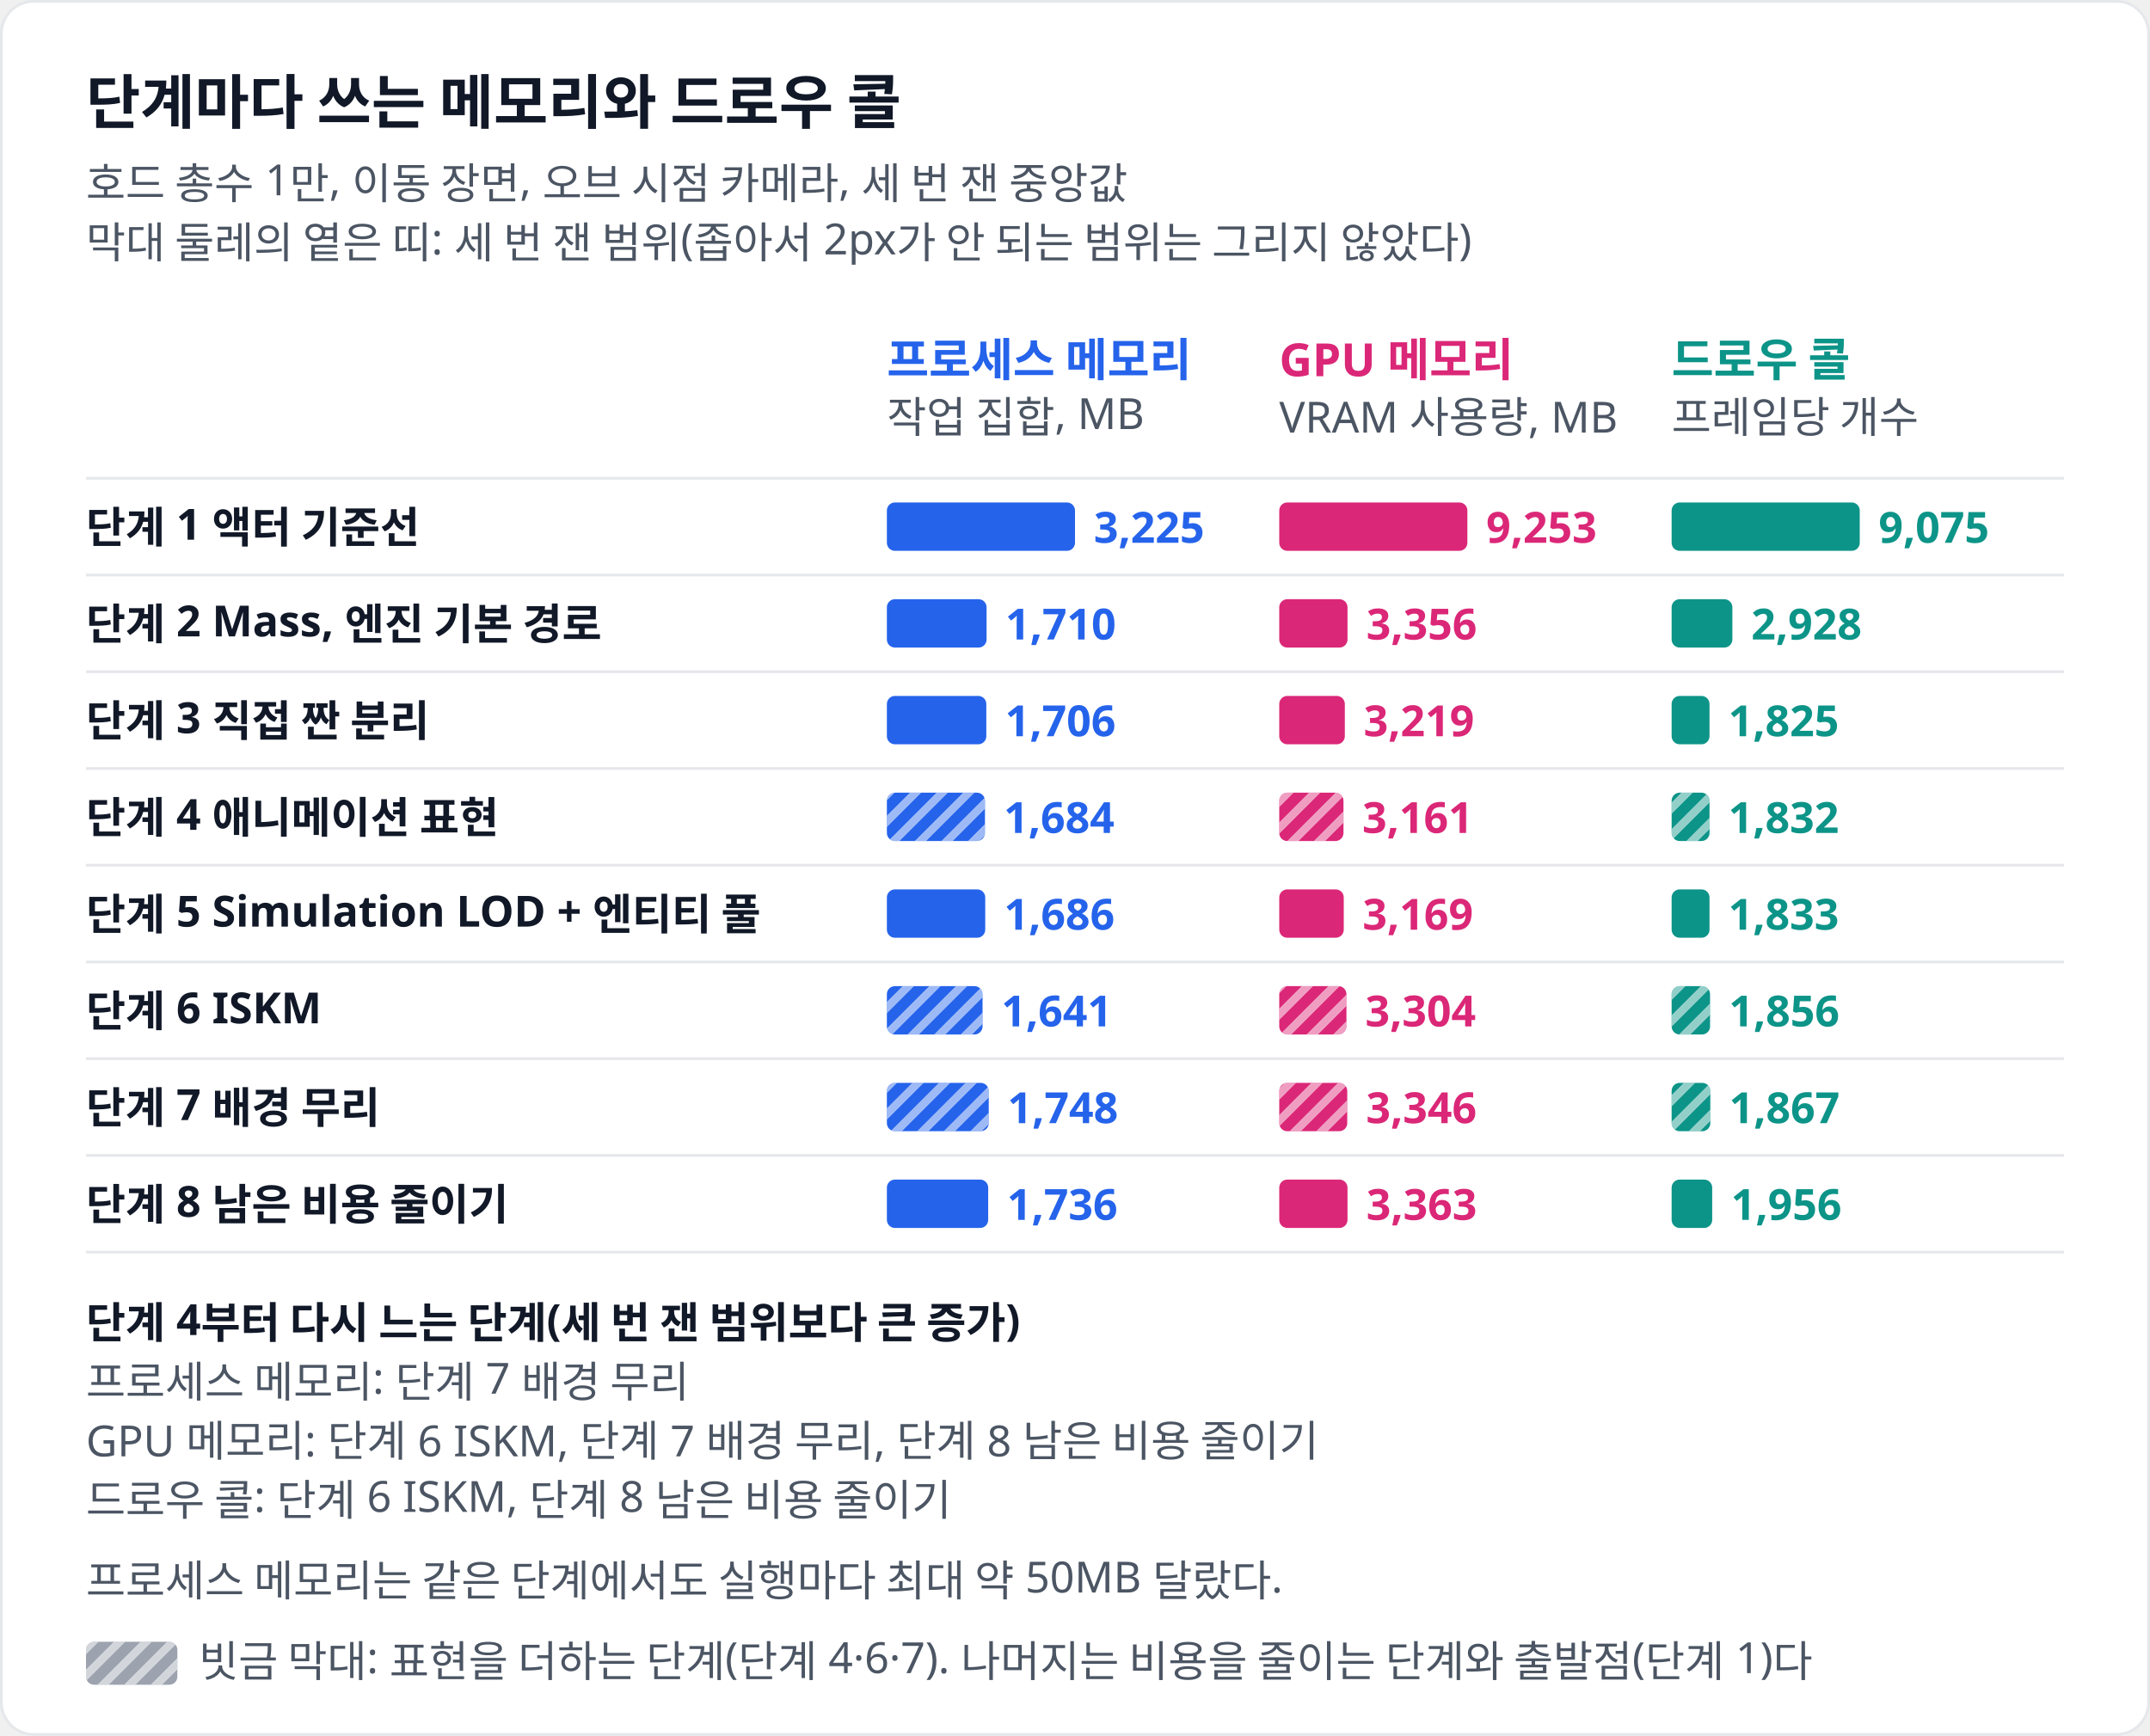
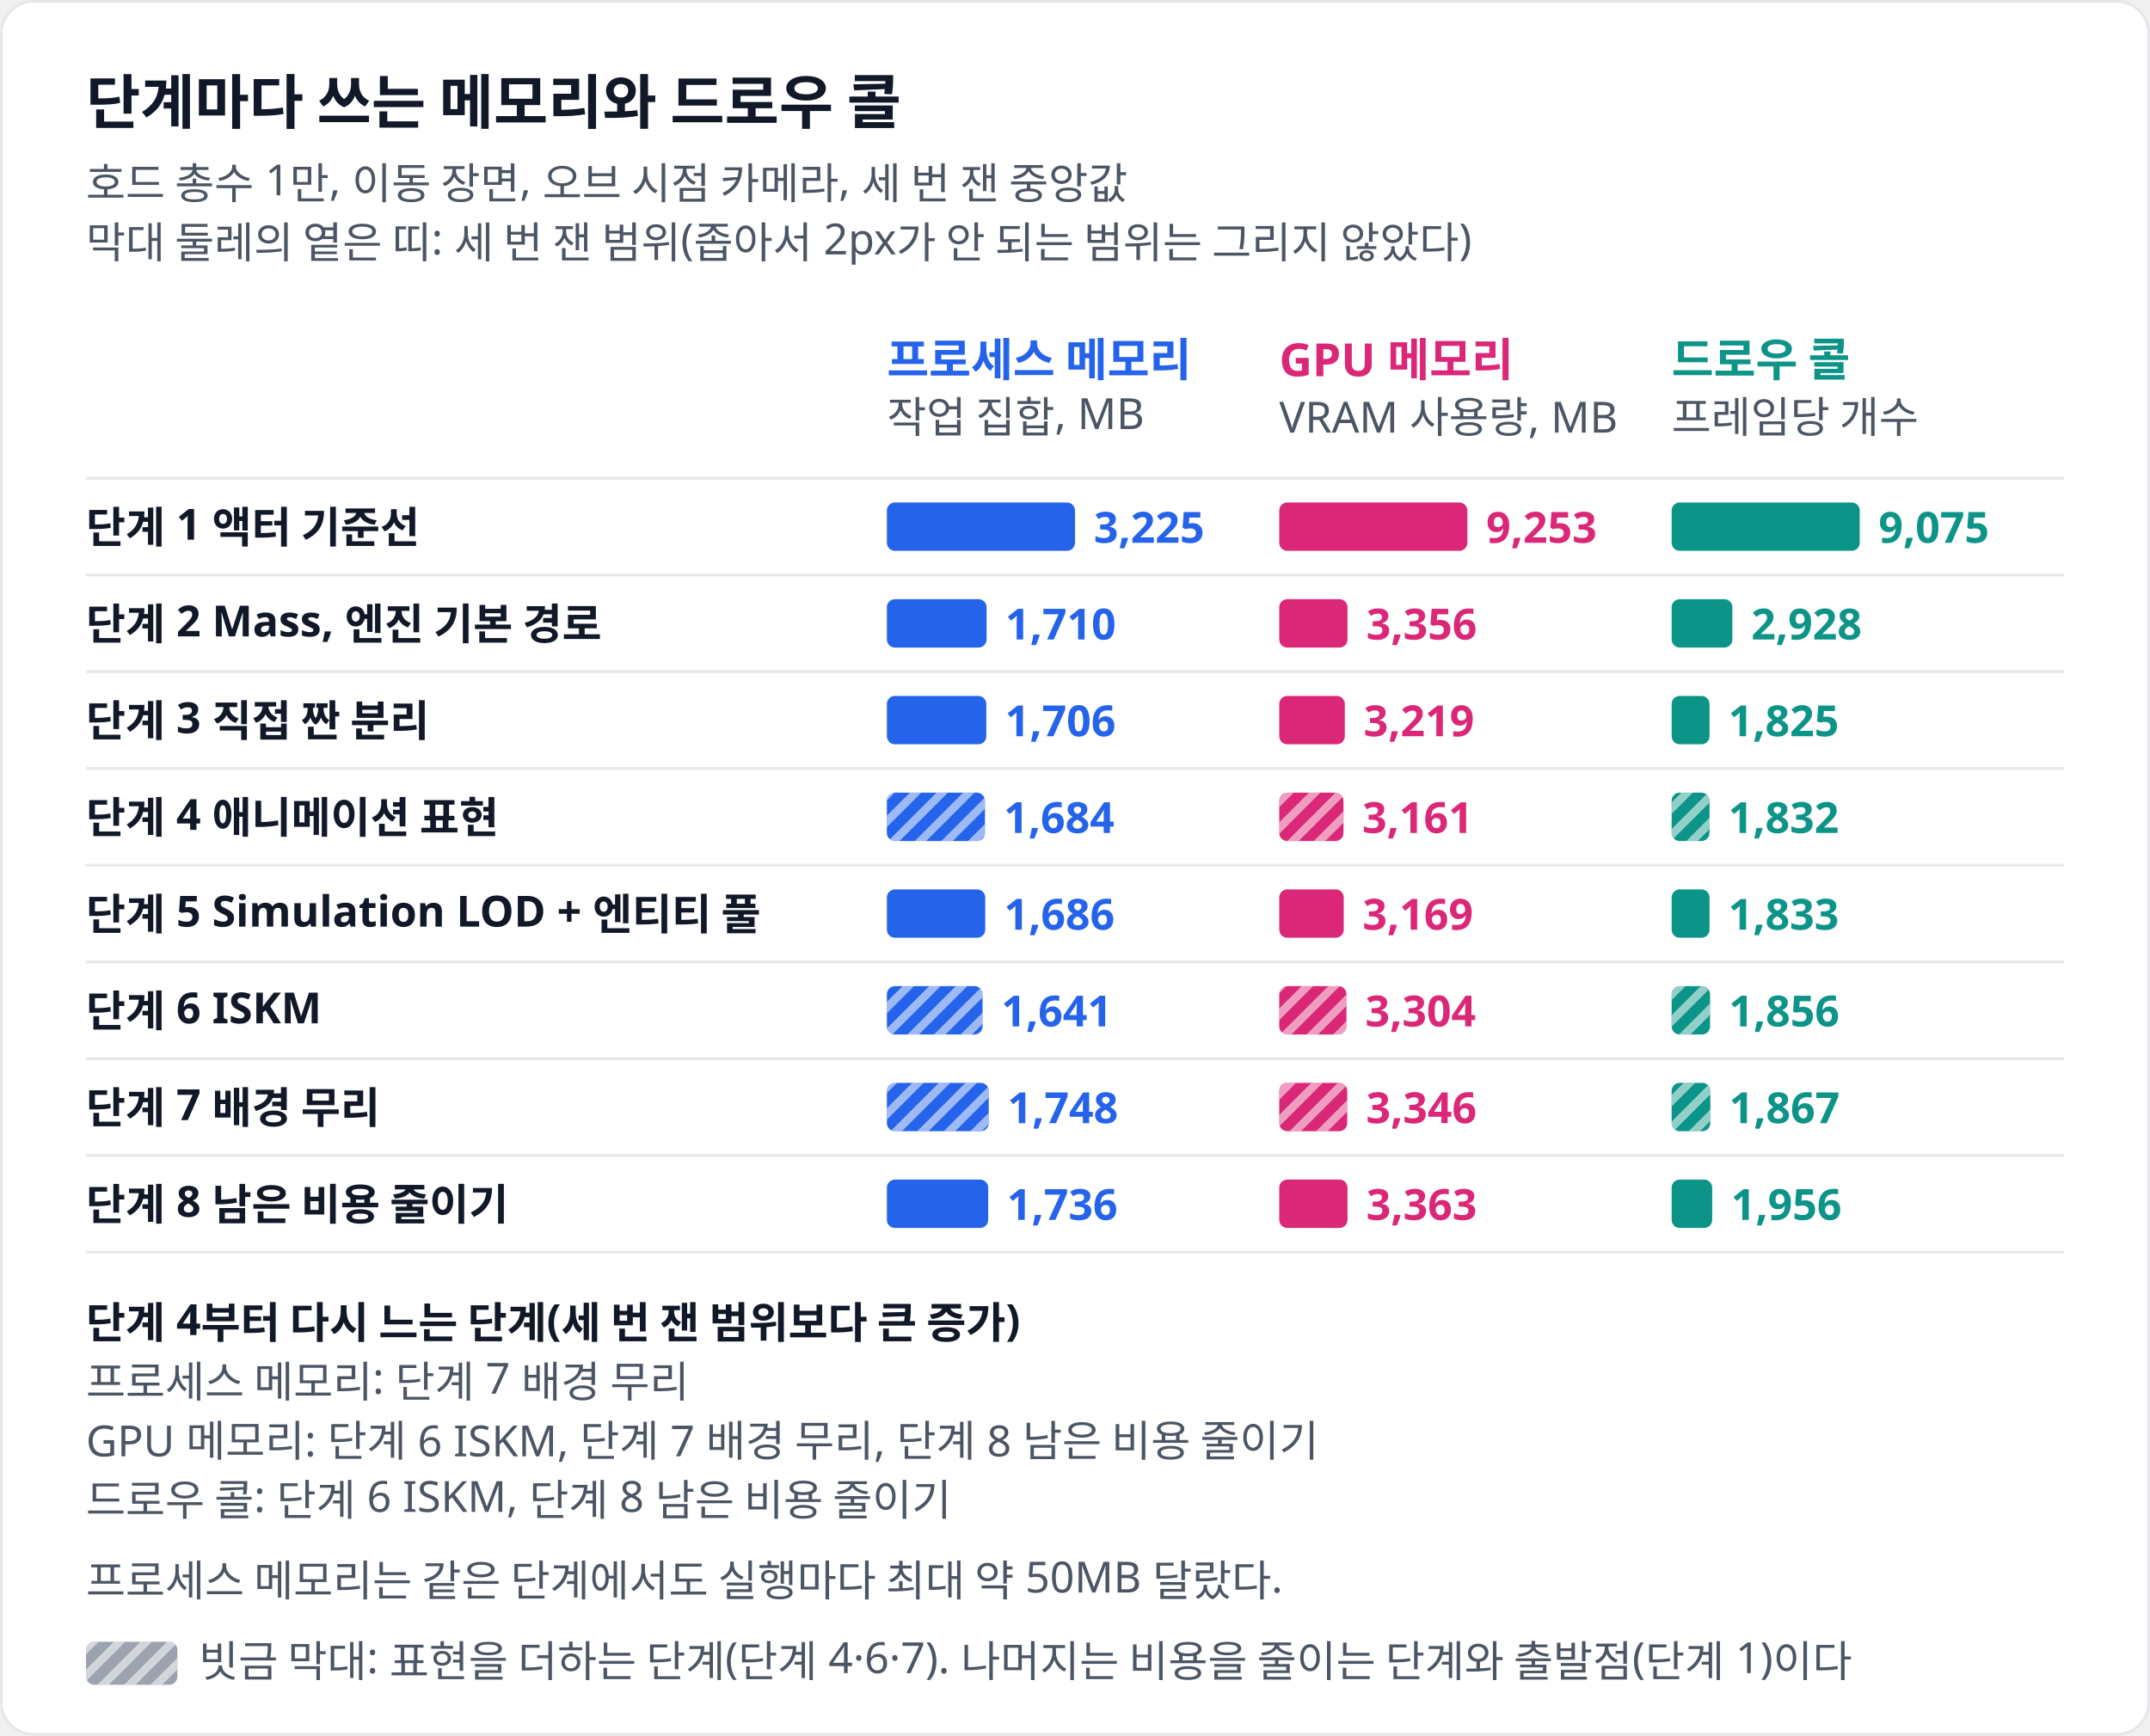
<svg xmlns="http://www.w3.org/2000/svg" width="800" height="646" viewBox="0 0 800 646" font-family="Malgun Gothic, Apple SD Gothic Neo, Noto Sans KR, Segoe UI, sans-serif" font-size="16" fill="#111827">
  <rect x="0.5" y="0.5" width="799" height="645" rx="12" fill="#ffffff" stroke="#e5e7eb" />
  <defs>
    <pattern id="rep" patternUnits="userSpaceOnUse" width="7" height="7" patternTransform="rotate(45)">
      <rect width="3" height="7" fill="#ffffff" fill-opacity="0.55" />
    </pattern>
  </defs>
  <text x="32" y="46" font-size="22" font-weight="700">단계마다 쓰는 메모리와 드로우 콜</text>
  <text x="32" y="74" font-size="16" fill="#4b5563">호드 총수 1만, 이동 장면, 오브 시점 카메라, 세 번 잰 중앙값</text>
  <text x="32" y="96" font-size="16" fill="#4b5563">막대 둘레의 옅은 띠: 세 번 잰 범위(좁아서 2px가 안 되는 범위는 그리지 않았다)</text>
  <text x="330.0" y="140" font-size="17" font-weight="700" fill="#2563eb">프로세스 메모리</text>
  <text x="330.0" y="161" font-size="16" fill="#4b5563">작업 집합, MB</text>
  <text x="476.0" y="140" font-size="17" font-weight="700" fill="#db2777">GPU 메모리</text>
  <text x="476.0" y="161" font-size="16" fill="#4b5563">VRAM 사용량, MB</text>
  <text x="622.0" y="140" font-size="17" font-weight="700" fill="#0d9488">드로우 콜</text>
  <text x="622.0" y="161" font-size="16" fill="#4b5563">프레임당 개수</text>
  <line x1="32" y1="178" x2="768" y2="178" stroke="#e5e7eb" />
  <text x="32" y="202" font-size="16" font-weight="700">단계 1 액터 기준선</text>
  <rect x="330.0" y="187" width="70.0" height="18" rx="3" fill="#2563eb" />
  <text x="407.0" y="202" font-size="16" font-weight="700" fill="#2563eb">3,225</text>
  <rect x="476.0" y="187" width="70.0" height="18" rx="3" fill="#db2777" />
  <text x="553.0" y="202" font-size="16" font-weight="700" fill="#db2777">9,253</text>
  <rect x="622.0" y="187" width="70.0" height="18" rx="3" fill="#0d9488" />
  <text x="699.0" y="202" font-size="16" font-weight="700" fill="#0d9488">9,075</text>
  <line x1="32" y1="214" x2="768" y2="214" stroke="#e5e7eb" />
  <text x="32" y="238" font-size="16" font-weight="700">단계 2 Mass, 엔진 기본 경로</text>
  <rect x="330.0" y="223" width="37.1" height="18" rx="3" fill="#2563eb" />
  <text x="374.1" y="238" font-size="16" font-weight="700" fill="#2563eb">1,710</text>
  <rect x="476.0" y="223" width="25.4" height="18" rx="3" fill="#db2777" />
  <text x="508.4" y="238" font-size="16" font-weight="700" fill="#db2777">3,356</text>
  <rect x="622.0" y="223" width="22.6" height="18" rx="3" fill="#0d9488" />
  <text x="651.6" y="238" font-size="16" font-weight="700" fill="#0d9488">2,928</text>
  <line x1="32" y1="250" x2="768" y2="250" stroke="#e5e7eb" />
  <text x="32" y="274" font-size="16" font-weight="700">단계 3 직접 짠 분리</text>
  <rect x="330.0" y="259" width="37.0" height="18" rx="3" fill="#2563eb" />
  <text x="374.0" y="274" font-size="16" font-weight="700" fill="#2563eb">1,706</text>
  <rect x="476.0" y="259" width="24.4" height="18" rx="3" fill="#db2777" />
  <text x="507.4" y="274" font-size="16" font-weight="700" fill="#db2777">3,219</text>
  <rect x="622.0" y="259" width="14.1" height="18" rx="3" fill="#0d9488" />
  <text x="643.1" y="274" font-size="16" font-weight="700" fill="#0d9488">1,825</text>
  <line x1="32" y1="286" x2="768" y2="286" stroke="#e5e7eb" />
  <text x="32" y="310" font-size="16" font-weight="700">단계 4 애니메이션 표현</text>
  <rect x="330.0" y="295" width="36.5" height="18" rx="3" fill="#2563eb" />
  <rect x="330.0" y="295" width="36.5" height="18" rx="3" fill="url(#rep)" />
  <text x="373.5" y="310" font-size="16" font-weight="700" fill="#2563eb">1,684</text>
  <rect x="476.0" y="295" width="23.9" height="18" rx="3" fill="#db2777" />
  <rect x="476.0" y="295" width="23.9" height="18" rx="3" fill="url(#rep)" />
  <text x="506.9" y="310" font-size="16" font-weight="700" fill="#db2777">3,161</text>
  <rect x="622.0" y="295" width="14.1" height="18" rx="3" fill="#0d9488" />
  <rect x="622.0" y="295" width="14.1" height="18" rx="3" fill="url(#rep)" />
  <text x="643.1" y="310" font-size="16" font-weight="700" fill="#0d9488">1,832</text>
  <line x1="32" y1="322" x2="768" y2="322" stroke="#e5e7eb" />
  <text x="32" y="346" font-size="16" font-weight="700">단계 5 Simulation LOD + 엔티티 풀</text>
  <rect x="330.0" y="331" width="36.6" height="18" rx="3" fill="#2563eb" />
  <text x="373.6" y="346" font-size="16" font-weight="700" fill="#2563eb">1,686</text>
  <rect x="476.0" y="331" width="24.0" height="18" rx="3" fill="#db2777" />
  <text x="507.0" y="346" font-size="16" font-weight="700" fill="#db2777">3,169</text>
  <rect x="622.0" y="331" width="14.1" height="18" rx="3" fill="#0d9488" />
  <text x="643.1" y="346" font-size="16" font-weight="700" fill="#0d9488">1,833</text>
  <line x1="32" y1="358" x2="768" y2="358" stroke="#e5e7eb" />
  <text x="32" y="382" font-size="16" font-weight="700">단계 6 ISKM</text>
  <rect x="330.0" y="367" width="35.6" height="18" rx="3" fill="#2563eb" />
  <rect x="330.0" y="367" width="35.6" height="18" rx="3" fill="url(#rep)" />
  <text x="372.6" y="382" font-size="16" font-weight="700" fill="#2563eb">1,641</text>
  <rect x="476.0" y="367" width="25.0" height="18" rx="3" fill="#db2777" />
  <rect x="476.0" y="367" width="25.0" height="18" rx="3" fill="url(#rep)" />
  <text x="508.0" y="382" font-size="16" font-weight="700" fill="#db2777">3,304</text>
  <rect x="622.0" y="367" width="14.3" height="18" rx="3" fill="#0d9488" />
  <rect x="622.0" y="367" width="14.3" height="18" rx="3" fill="url(#rep)" />
  <text x="643.3" y="382" font-size="16" font-weight="700" fill="#0d9488">1,856</text>
  <line x1="32" y1="394" x2="768" y2="394" stroke="#e5e7eb" />
  <text x="32" y="418" font-size="16" font-weight="700">단계 7 배경 무리</text>
  <rect x="330.0" y="403" width="37.9" height="18" rx="3" fill="#2563eb" />
  <rect x="330.0" y="403" width="37.9" height="18" rx="3" fill="url(#rep)" />
  <text x="374.9" y="418" font-size="16" font-weight="700" fill="#2563eb">1,748</text>
  <rect x="476.0" y="403" width="25.3" height="18" rx="3" fill="#db2777" />
  <rect x="476.0" y="403" width="25.3" height="18" rx="3" fill="url(#rep)" />
  <text x="508.3" y="418" font-size="16" font-weight="700" fill="#db2777">3,346</text>
  <rect x="622.0" y="403" width="14.4" height="18" rx="3" fill="#0d9488" />
  <rect x="622.0" y="403" width="14.4" height="18" rx="3" fill="url(#rep)" />
  <text x="643.4" y="418" font-size="16" font-weight="700" fill="#0d9488">1,867</text>
  <line x1="32" y1="430" x2="768" y2="430" stroke="#e5e7eb" />
  <text x="32" y="454" font-size="16" font-weight="700">단계 8 남은 비용 줄이기</text>
  <rect x="330.0" y="439" width="37.7" height="18" rx="3" fill="#2563eb" />
  <text x="374.7" y="454" font-size="16" font-weight="700" fill="#2563eb">1,736</text>
  <rect x="476.0" y="439" width="25.4" height="18" rx="3" fill="#db2777" />
  <text x="508.4" y="454" font-size="16" font-weight="700" fill="#db2777">3,363</text>
  <rect x="622.0" y="439" width="15.1" height="18" rx="3" fill="#0d9488" />
  <text x="644.1" y="454" font-size="16" font-weight="700" fill="#0d9488">1,956</text>
  <line x1="32" y1="466" x2="768" y2="466" stroke="#e5e7eb" />
  <text x="32" y="498" font-size="16" font-weight="700">단계 4부터 다시 느는 단계(세 번 잰 범위보다 큰 증가)</text>
  <text x="32" y="520" font-size="16" fill="#4b5563">프로세스 메모리: 단계 7 배경 무리</text>
  <text x="32" y="542" font-size="16" fill="#4b5563">GPU 메모리: 단계 6 ISKM, 단계 7 배경 무리, 단계 8 남은 비용 줄이기</text>
  <text x="32" y="564" font-size="16" fill="#4b5563">드로우 콜: 단계 6 ISKM, 단계 8 남은 비용 줄이기</text>
  <text x="32" y="594" font-size="16" fill="#4b5563">프로세스 메모리는 같은 단계에서도 실행마다 최대 약 50MB 달랐다.</text>
  <rect x="32" y="611" width="34" height="16" rx="3" fill="#9ca3af" />
  <rect x="32" y="611" width="34" height="16" rx="3" fill="url(#rep)" />
-   <text x="74" y="624" font-size="16" fill="#4b5563">빗금 막대: 표현을 더하는 단계(단계 4·6·7). 나머지는 비용을 줄이는 단계와 출발점(단계 1)다</text>
+   <text x="74" y="624" font-size="16" fill="#4b5563">빗금 막대: 표현을 더하는 단계(단계 4·6·7). 나머지는 비용을 줄이는 단계와 출발점(단계 1)이다</text>
</svg>
